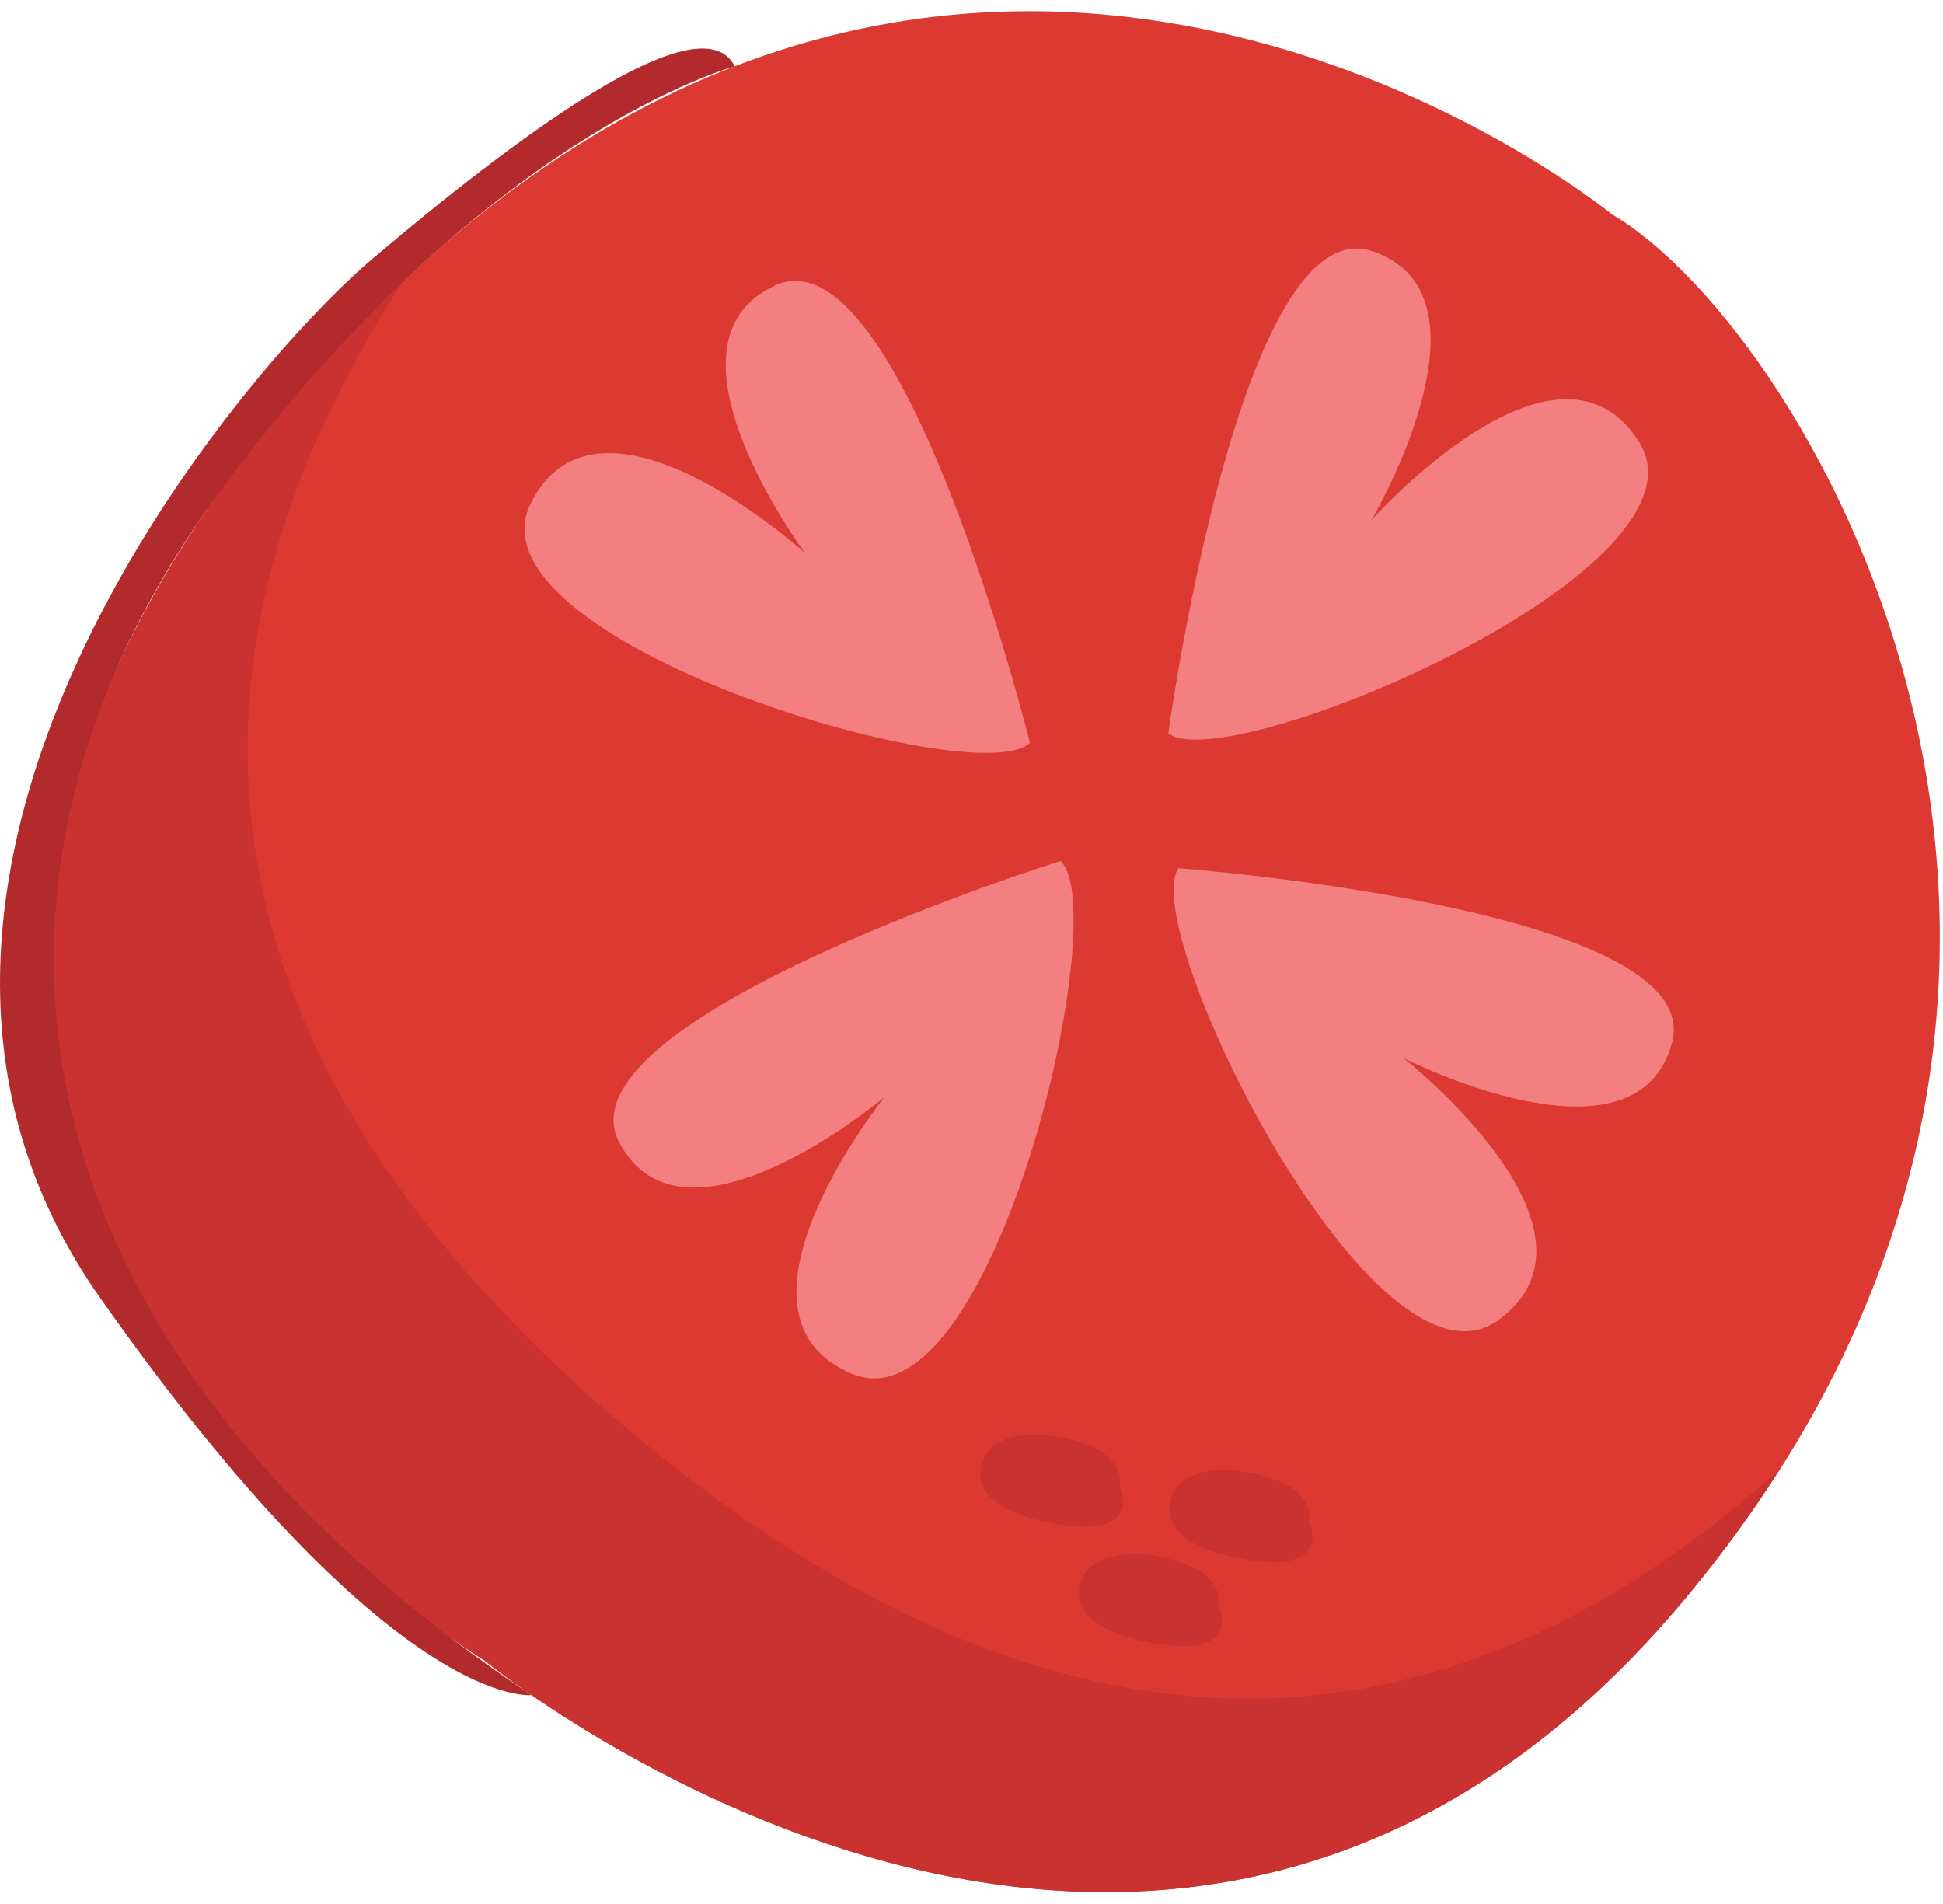
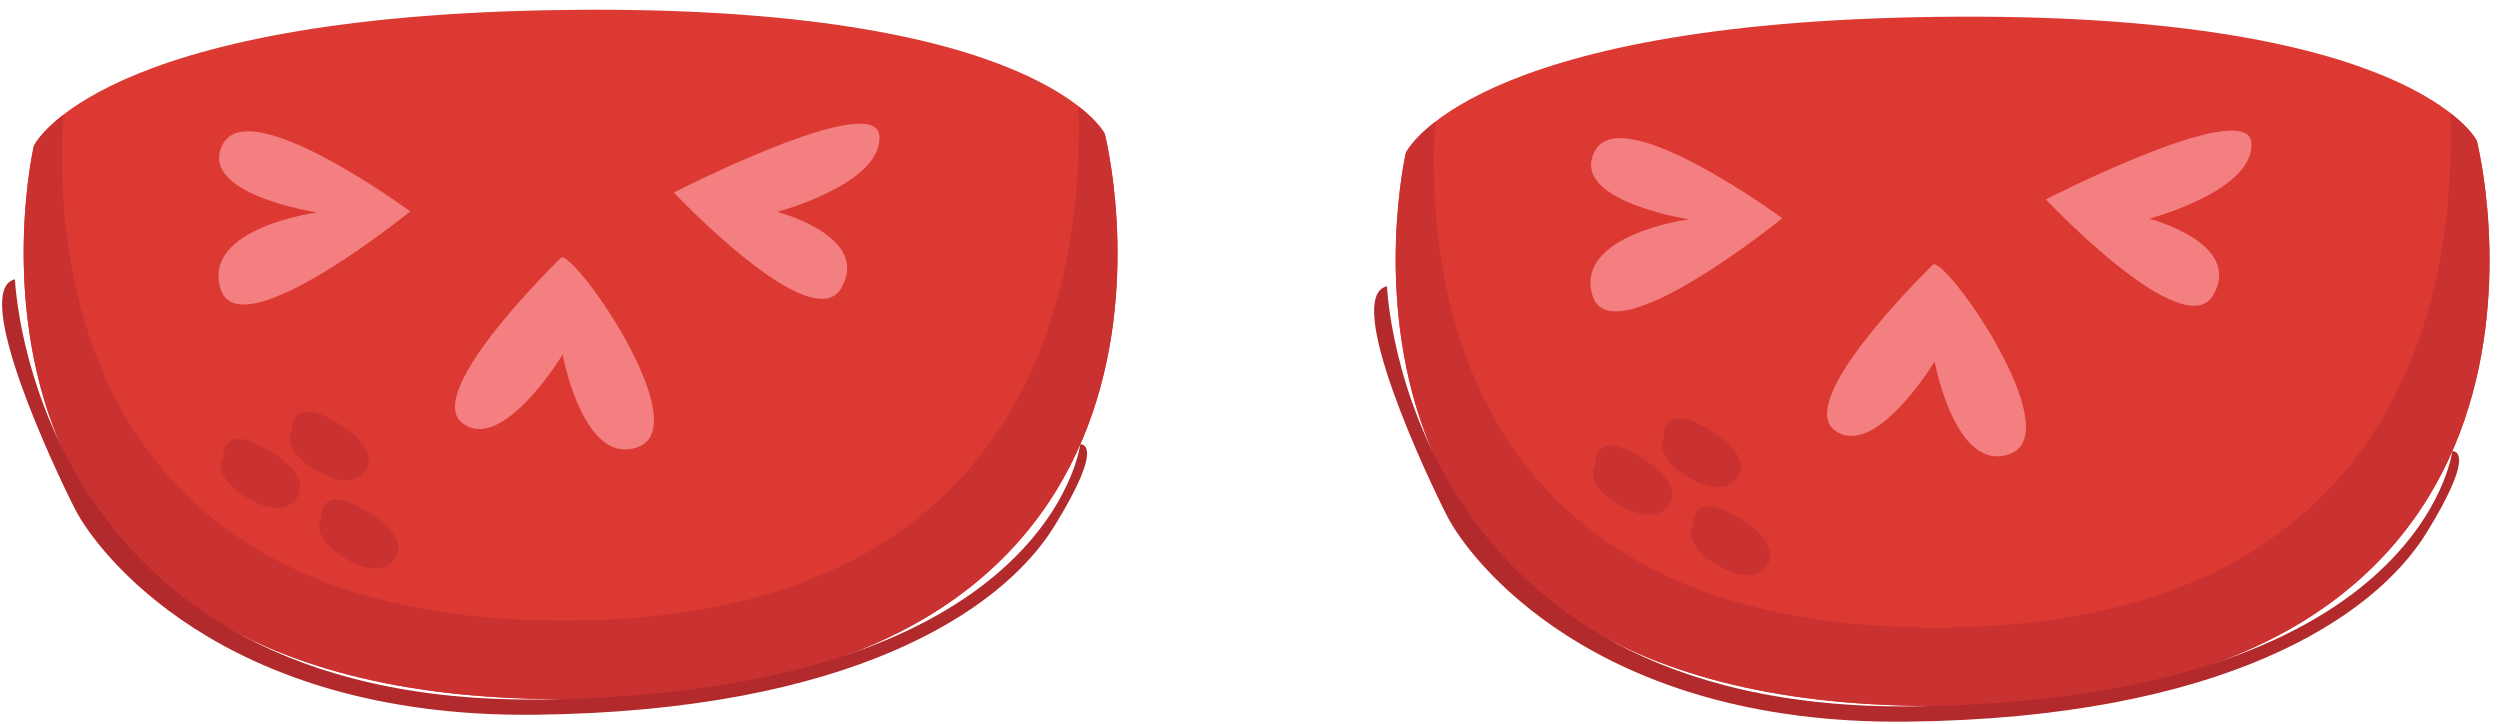
- <svg xmlns="http://www.w3.org/2000/svg" width="100" height="98" viewBox="0 0 100 98" fill="none">
-   <path d="M82.954 11.026C82.954 11.026 47.571 -18.016 14.857 20.732C-17.848 59.479 24.964 85.486 24.964 85.486C24.964 85.486 59.844 114.135 86.516 82.538C113.179 50.949 93.295 17.09 82.954 11.026Z" fill="#DB3932" />
-   <path d="M24.964 85.486C24.964 85.486 59.844 114.135 86.516 82.538C88.435 80.262 90.091 77.97 91.55 75.679C78.948 86.982 58.998 96.089 32.232 73.497C5.05 50.548 11.479 28.817 20.695 14.551C18.747 16.39 16.799 18.44 14.857 20.732C-17.848 59.479 24.964 85.486 24.964 85.486Z" fill="#CA3131" />
-   <path d="M57.633 76.452C57.633 76.452 58.093 74.635 54.605 73.986C51.117 73.329 50.606 75.139 50.606 75.139C50.606 75.139 49.3 77.496 54.153 78.401C59.005 79.313 57.633 76.452 57.633 76.452Z" fill="#CA3131" />
-   <path d="M55.685 81.291C55.685 81.291 54.379 83.64 59.231 84.545C64.091 85.457 62.72 82.604 62.72 82.604C62.72 82.604 63.179 80.787 59.691 80.13C56.196 79.481 55.685 81.291 55.685 81.291Z" fill="#CA3131" />
-   <path d="M60.341 76.963C60.341 76.963 59.035 79.313 63.887 80.225C68.74 81.13 67.368 78.277 67.368 78.277C67.368 78.277 67.835 76.46 64.34 75.81C60.852 75.154 60.341 76.963 60.341 76.963Z" fill="#CA3131" />
-   <path d="M11.209 25.453C24.818 6.867 37.815 3.415 37.815 3.415C36.041 -0.138 26.205 7.363 19.207 13.288C12.201 19.206 -9.902 45.389 5.131 66.769C20.17 88.157 27.35 87.245 27.35 87.245C-1.247 68.163 -2.407 44.031 11.209 25.453Z" fill="#B22A2B" />
-   <path d="M53.007 38.23C53.007 38.23 46.418 11.727 39.901 14.69C33.385 17.659 41.426 28.459 41.426 28.459C41.426 28.459 30.824 18.849 27.314 25.913C23.811 32.969 50.329 40.872 53.007 38.23Z" fill="#F37F80" />
-   <path d="M72.235 54.459C72.235 54.459 84.224 60.574 86.056 53.656C87.887 46.731 60.654 44.688 60.654 44.688C58.495 47.767 70.746 72.585 77.117 67.944C83.48 63.303 72.235 54.459 72.235 54.459Z" fill="#F37F80" />
-   <path d="M84.341 22.716C80.087 16.083 70.586 26.773 70.586 26.773C70.586 26.773 77.409 15.171 70.615 12.924C63.822 10.676 60.129 37.741 60.129 37.741C63.077 40.084 88.588 29.357 84.341 22.716Z" fill="#F37F80" />
-   <path d="M54.576 44.316C54.576 44.316 28.518 52.496 31.875 58.815C35.231 65.142 45.52 56.466 45.52 56.466C45.52 56.466 36.574 67.63 43.827 70.702C51.088 73.782 57.378 46.826 54.576 44.316Z" fill="#F37F80" />
+ <svg xmlns="http://www.w3.org/2000/svg" width="159" height="46" viewBox="0 0 159 46" fill="none">
+   <path d="M70.262 8.505C70.262 8.505 66.195 0.288 36.114 0.63C6.033 0.971 2.154 9.277 2.154 9.277C2.154 9.277 -6.145 44.946 36.612 44.461C79.369 43.976 70.262 8.505 70.262 8.505Z" fill="#DB3932" />
+   <path d="M70.262 8.505C70.262 8.505 69.894 7.778 68.594 6.763C68.935 17.736 65.838 39.14 36.555 39.472C5.214 39.831 3.435 16.762 4.019 7.306C2.543 8.451 2.154 9.277 2.154 9.277C2.154 9.277 -6.144 44.946 36.612 44.461C79.368 43.976 70.262 8.505 70.262 8.505Z" fill="#CA3131" />
+   <path d="M14.186 9.143C12.456 12.335 20.164 13.511 20.164 13.511C20.164 13.511 12.837 14.477 14.027 18.374C15.218 22.271 26.092 13.444 26.092 13.444C26.092 13.444 15.915 5.95 14.186 9.143Z" fill="#F37F80" />
+   <path d="M35.712 16.362C35.712 16.362 26.853 24.911 29.398 26.9C31.944 28.889 35.782 22.554 35.782 22.554C35.782 22.554 37.126 29.823 40.642 28.404C44.159 26.986 36.847 16.349 35.712 16.362Z" fill="#F37F80" />
+   <path d="M55.933 8.667C55.773 5.622 42.855 12.245 42.855 12.245C42.855 12.245 51.665 21.602 53.52 18.302C55.375 15.002 49.429 13.475 49.429 13.475C49.429 13.475 56.094 11.715 55.933 8.667Z" fill="#F37F80" />
+   <path d="M20.446 32.944C20.446 32.944 19.641 34.075 21.88 35.458C24.119 36.841 24.955 35.723 24.955 35.723C24.955 35.723 26.485 34.444 23.372 32.526C20.259 30.605 20.446 32.944 20.446 32.944Z" fill="#CA3131" />
+   <path d="M23.078 30.12C23.078 30.12 24.608 28.84 21.495 26.918C18.381 25.001 18.569 27.34 18.569 27.34C18.569 27.34 17.764 28.472 20.002 29.855C22.242 31.233 23.078 30.12 23.078 30.12Z" fill="#CA3131" />
+   <path d="M18.709 31.871C18.709 31.871 20.239 30.591 17.126 28.669C14.012 26.752 14.2 29.091 14.2 29.091C14.2 29.091 13.395 30.223 15.634 31.606C17.873 32.984 18.709 31.871 18.709 31.871Z" fill="#CA3131" />
+   <path d="M68.704 28.261C68.704 28.261 66.806 44.115 34.392 44.487C1.978 44.856 0.952 17.763 0.952 17.763C-1.902 18.428 3.512 29.931 4.805 32.441C6.098 34.955 13.97 45.686 34.024 45.457C54.078 45.233 63.719 38.875 67.063 33.456C70.407 28.032 68.704 28.261 68.704 28.261Z" fill="#B22A2B" />
+   <path d="M157.522 8.941C157.522 8.941 153.455 0.724 123.374 1.07C93.294 1.411 89.414 9.717 89.414 9.717C89.414 9.717 81.116 45.381 123.872 44.896C166.629 44.411 157.522 8.941 157.522 8.941Z" fill="#DB3932" />
+   <path d="M157.522 8.945C157.522 8.945 157.154 8.213 155.855 7.199C156.195 18.172 153.098 39.575 123.816 39.912C92.475 40.267 90.696 17.198 91.279 7.746C89.803 8.887 89.415 9.717 89.415 9.717C89.415 9.717 81.116 45.381 123.872 44.896C166.628 44.411 157.522 8.945 157.522 8.945Z" fill="#CA3131" />
+   <path d="M101.446 9.578C99.716 12.775 107.424 13.947 107.424 13.947C107.424 13.947 100.097 14.912 101.287 18.809C102.478 22.707 113.353 13.88 113.353 13.88C113.353 13.88 103.176 6.386 101.446 9.578Z" fill="#F37F80" />
+   <path d="M122.972 16.798C122.972 16.798 114.113 25.351 116.659 27.34C119.204 29.329 123.043 22.99 123.043 22.99C123.043 22.99 124.386 30.259 127.903 28.84C131.419 27.426 124.108 16.785 122.972 16.798Z" fill="#F37F80" />
+   <path d="M143.194 9.107C143.033 6.058 130.116 12.681 130.116 12.681C130.116 12.681 138.926 22.042 140.78 18.742C142.636 15.438 136.689 13.911 136.689 13.911C136.689 13.911 143.355 12.151 143.194 9.107Z" fill="#F37F80" />
+   <path d="M107.706 33.379C107.706 33.379 106.902 34.515 109.141 35.894C111.379 37.277 112.214 36.163 112.214 36.163C112.214 36.163 113.745 34.883 110.632 32.962C107.52 31.04 107.706 33.379 107.706 33.379Z" fill="#CA3131" />
+   <path d="M110.338 30.555C110.338 30.555 111.868 29.276 108.755 27.358C105.642 25.437 105.829 27.776 105.829 27.776C105.829 27.776 105.024 28.907 107.262 30.29C109.502 31.673 110.338 30.555 110.338 30.555Z" fill="#CA3131" />
+   <path d="M105.969 32.306C105.969 32.306 107.499 31.031 104.387 29.109C101.273 27.188 101.461 29.527 101.461 29.527C101.461 29.527 100.656 30.659 102.895 32.041C105.133 33.424 105.969 32.306 105.969 32.306Z" fill="#CA3131" />
+   <path d="M155.964 28.696C155.964 28.696 154.066 44.555 121.652 44.923C89.238 45.291 88.213 18.203 88.213 18.203C85.358 18.863 90.772 30.367 92.065 32.877C93.358 35.391 101.231 46.126 121.285 45.897C141.338 45.668 150.979 39.311 154.323 33.891C157.667 28.472 155.964 28.696 155.964 28.696Z" fill="#B22A2B" />
</svg>
